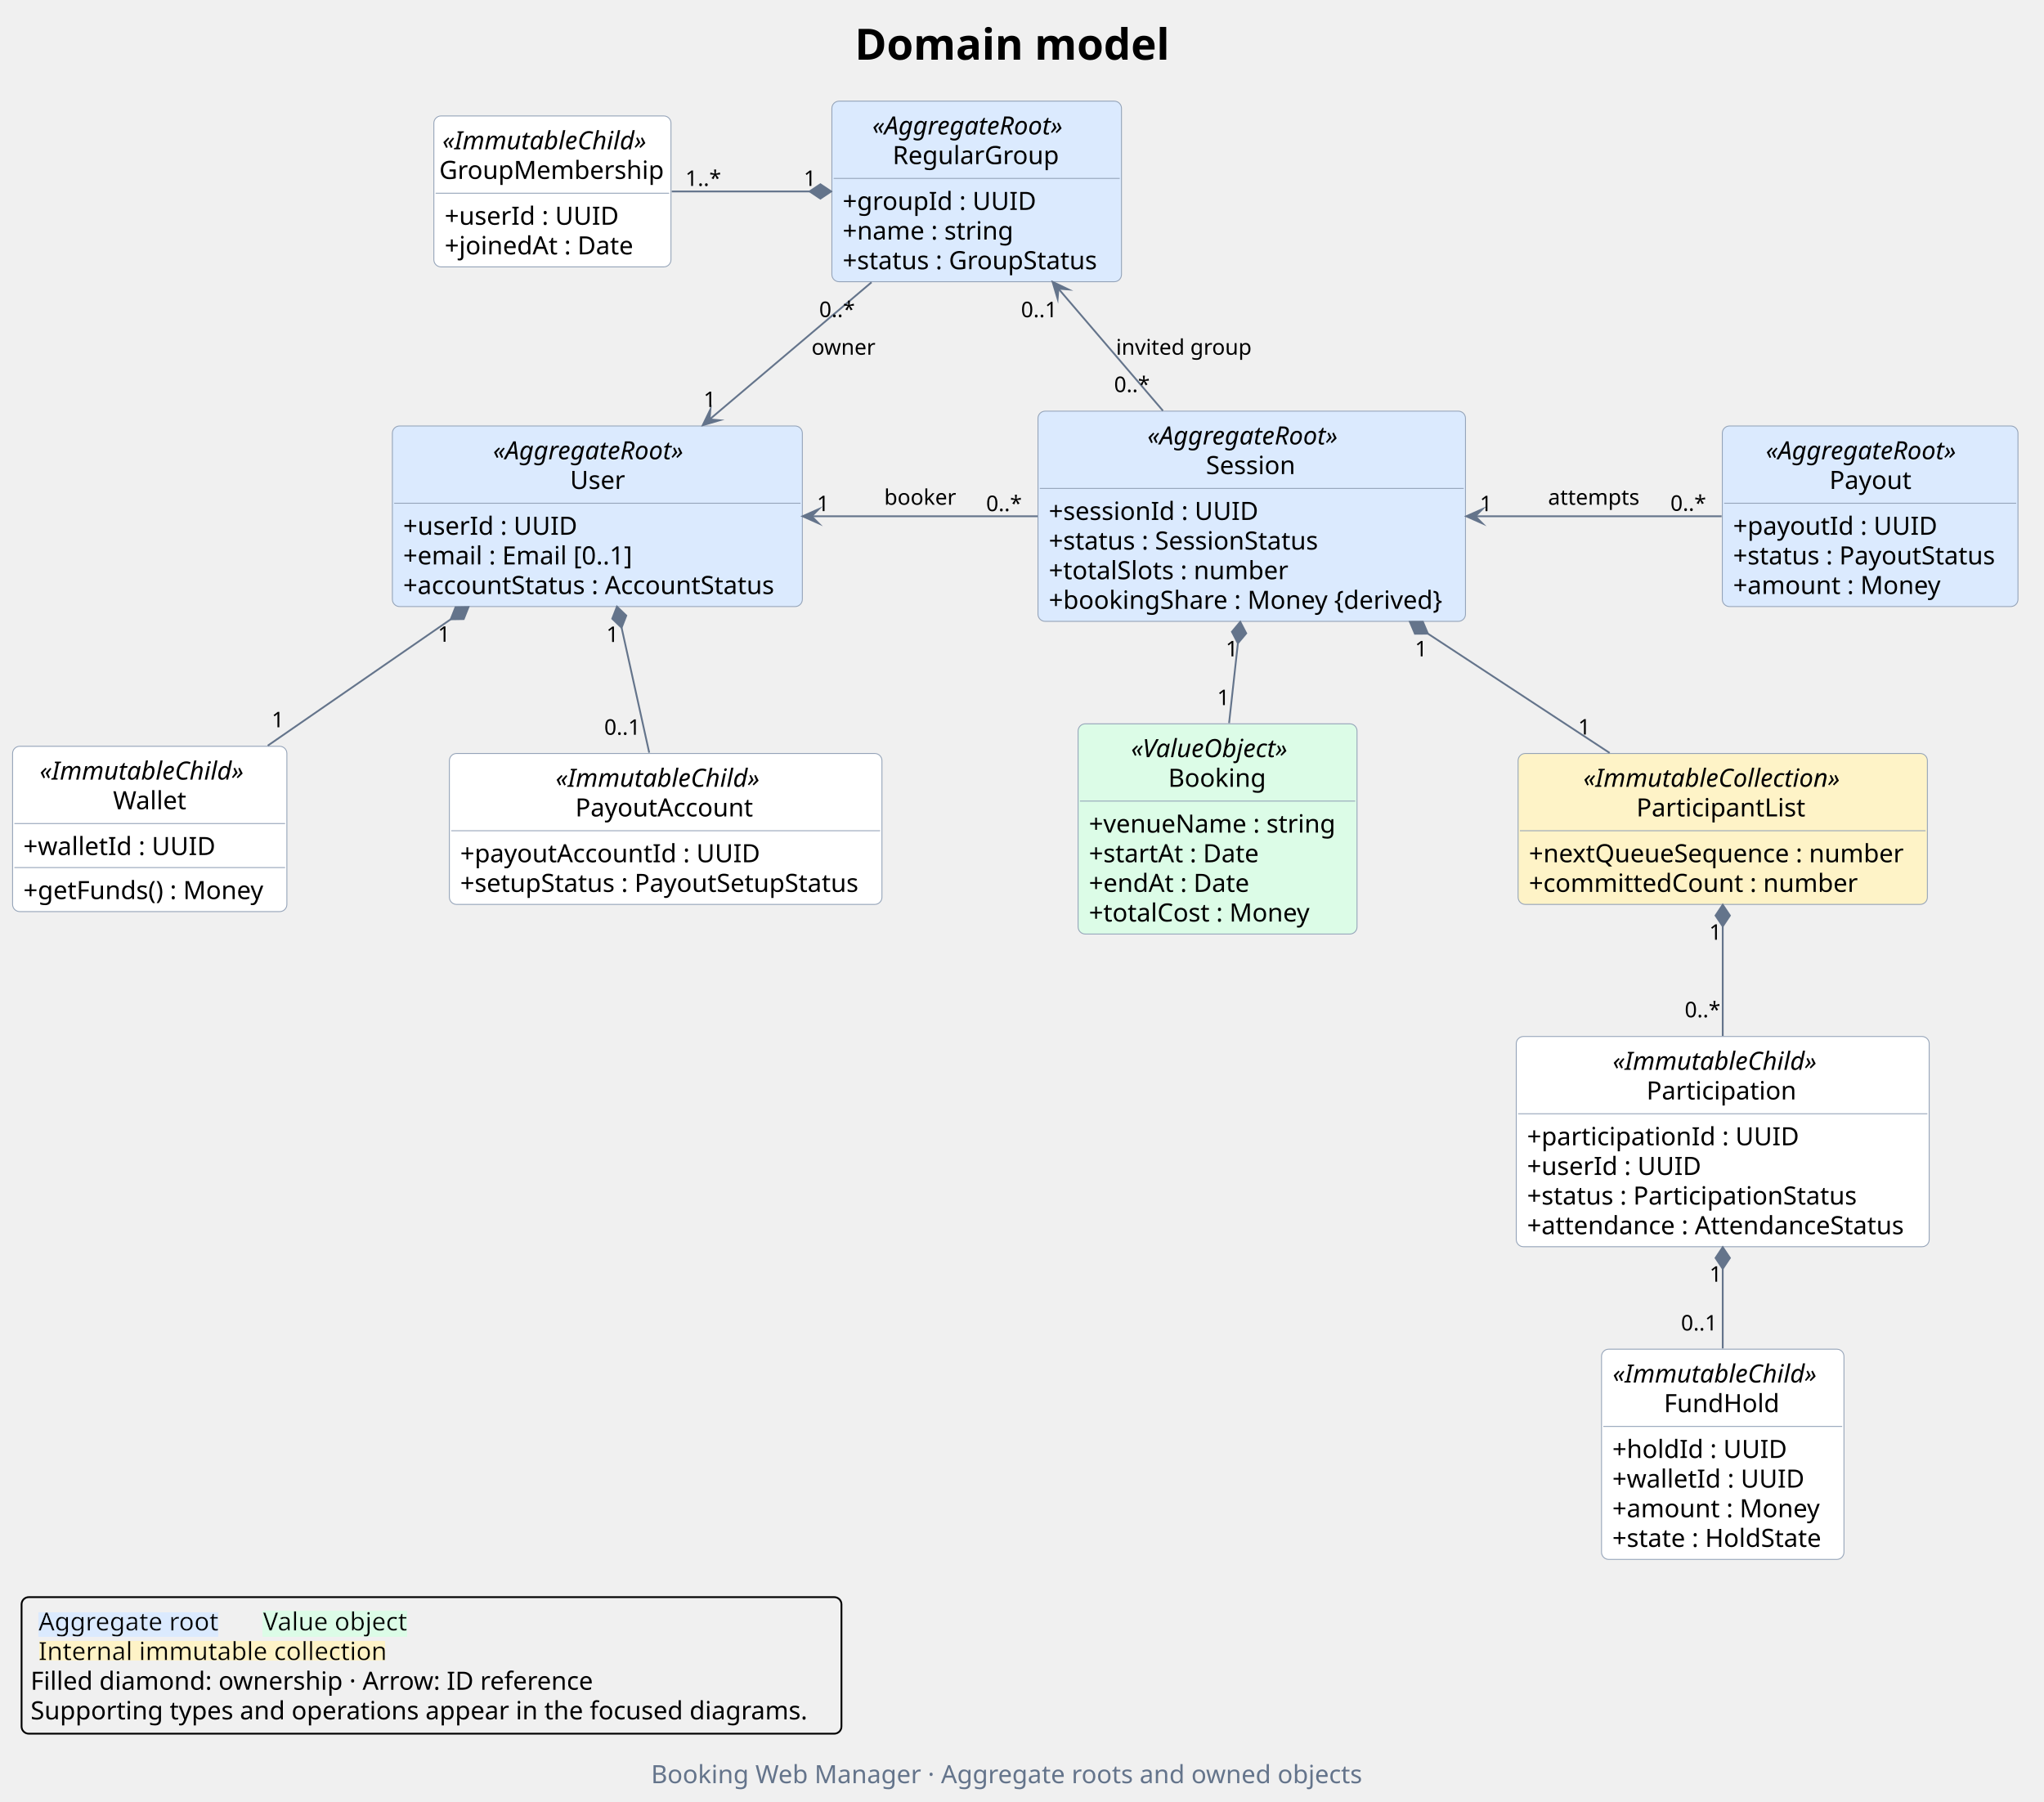
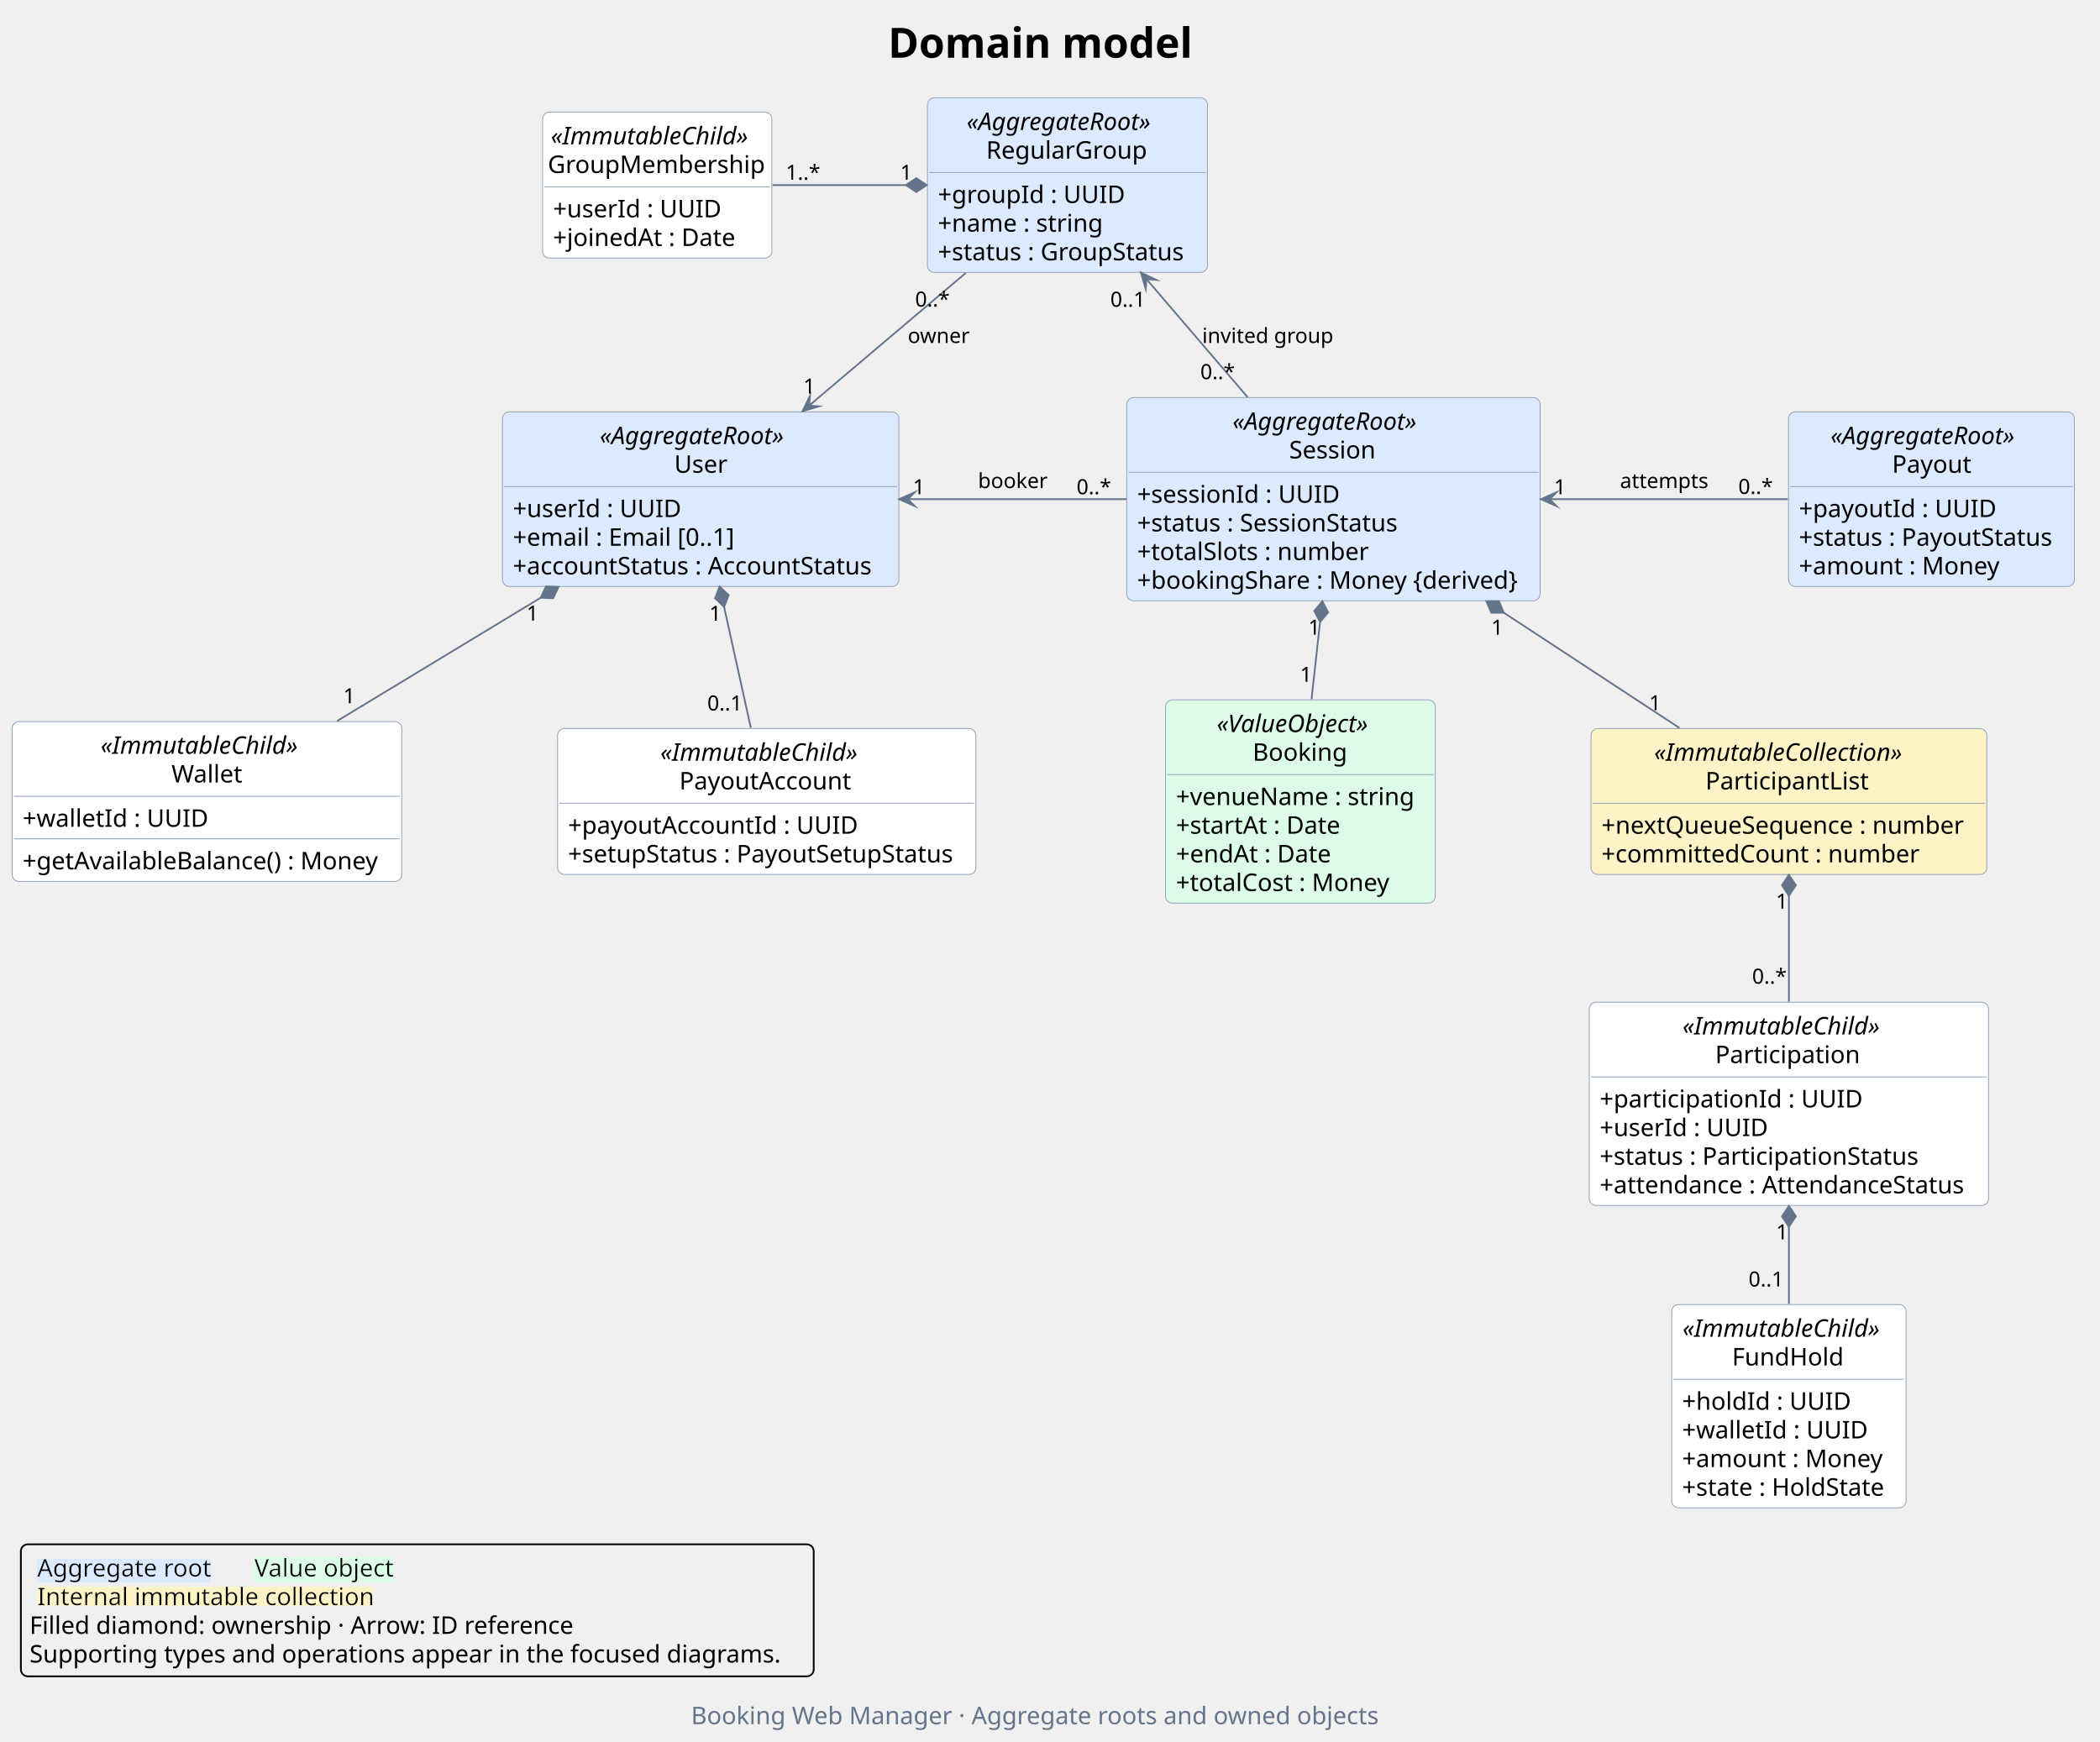
- <svg xmlns="http://www.w3.org/2000/svg" version="1.1" data-diagram-type="CLASS" style="width:1137px;height:1002px;background:#FFFFFF;" width="1137px" height="1002px" viewBox="0 0 1137 1002" zoomAndPan="magnify" preserveAspectRatio="none" contentStyleType="text/css">
+ <svg xmlns="http://www.w3.org/2000/svg" version="1.1" data-diagram-type="CLASS" style="width:1208px;height:1002px;background:#FFFFFF;" width="1208px" height="1002px" viewBox="0 0 1208 1002" zoomAndPan="magnify" preserveAspectRatio="none" contentStyleType="text/css">
  <defs>
-     <filter id="byvfr6nc69hy0" x="0" y="0" width="1" height="1">
+     <filter id="bybaba95cj1n30" x="0" y="0" width="1" height="1">
      <feFlood flood-color="#DBEAFE" result="flood" />
      <feComposite in="SourceGraphic" in2="flood" operator="over" />
    </filter>
-     <filter id="byvfr6nc69hy1" x="0" y="0" width="1" height="1">
+     <filter id="bybaba95cj1n31" x="0" y="0" width="1" height="1">
      <feFlood flood-color="#DCFCE7" result="flood" />
      <feComposite in="SourceGraphic" in2="flood" operator="over" />
    </filter>
-     <filter id="byvfr6nc69hy2" x="0" y="0" width="1" height="1">
+     <filter id="bybaba95cj1n32" x="0" y="0" width="1" height="1">
      <feFlood flood-color="#FEF3C7" result="flood" />
      <feComposite in="SourceGraphic" in2="flood" operator="over" />
    </filter>
  </defs>
  <g font-family="sans-serif" lengthAdjust="spacing">
    <g class="title" data-source-line="3">
-       <text x="475.466" y="33.203" fill="#000" font-size="24" textLength="179.59" font-weight="700">Domain model</text>
+       <text x="510.841" y="33.203" fill="#000" font-size="24" textLength="179.59" font-weight="700">Domain model</text>
    </g>
    <g class="entity" data-qualified-name="User" id="ent0001" data-source-line="28">
-       <rect x="218.26" y="236.956" width="228.057" height="100.441" fill="#DBEAFE" style="stroke:#94A3B8;stroke-width:0.5;" rx="4" ry="4" />
-       <text x="274.238" y="255.491" fill="#000" font-size="14" textLength="116.102" font-style="italic">«AggregateRoot»</text>
-       <text x="317.106" y="271.979" fill="#000" font-size="14" textLength="30.365">User</text>
-       <line x1="219.26" y1="279.932" x2="445.317" y2="279.932" style="stroke:#94A3B8;stroke-width:0.5;" />
-       <text x="224.26" y="297.467" fill="#000" font-size="14" textLength="100.536">+userId : UUID</text>
-       <text x="224.26" y="313.956" fill="#000" font-size="14" textLength="137.696">+email : Email [0..1]</text>
-       <text x="224.26" y="330.444" fill="#000" font-size="14" textLength="216.057">+accountStatus : AccountStatus</text>
+       <rect x="289.02" y="236.956" width="228.057" height="100.441" fill="#DBEAFE" style="stroke:#94A3B8;stroke-width:0.5;" rx="4" ry="4" />
+       <text x="344.998" y="255.491" fill="#000" font-size="14" textLength="116.102" font-style="italic">«AggregateRoot»</text>
+       <text x="387.866" y="271.979" fill="#000" font-size="14" textLength="30.365">User</text>
+       <line x1="290.02" y1="279.932" x2="516.077" y2="279.932" style="stroke:#94A3B8;stroke-width:0.5;" />
+       <text x="295.02" y="297.467" fill="#000" font-size="14" textLength="100.536">+userId : UUID</text>
+       <text x="295.02" y="313.956" fill="#000" font-size="14" textLength="137.696">+email : Email [0..1]</text>
+       <text x="295.02" y="330.444" fill="#000" font-size="14" textLength="216.057">+accountStatus : AccountStatus</text>
    </g>
    <g class="entity" data-qualified-name="RegularGroup" id="ent0002" data-source-line="33">
-       <rect x="462.74" y="56.266" width="161.099" height="100.441" fill="#DBEAFE" style="stroke:#94A3B8;stroke-width:0.5;" rx="4" ry="4" />
-       <text x="485.239" y="74.801" fill="#000" font-size="14" textLength="116.102" font-style="italic">«AggregateRoot»</text>
-       <text x="496.528" y="91.289" fill="#000" font-size="14" textLength="93.522">RegularGroup</text>
-       <line x1="463.74" y1="99.242" x2="622.839" y2="99.242" style="stroke:#94A3B8;stroke-width:0.5;" />
-       <text x="468.74" y="116.777" fill="#000" font-size="14" textLength="111.74">+groupId : UUID</text>
-       <text x="468.74" y="133.266" fill="#000" font-size="14" textLength="101.274">+name : string</text>
-       <text x="468.74" y="149.754" fill="#000" font-size="14" textLength="149.099">+status : GroupStatus</text>
+       <rect x="533.5" y="56.266" width="161.099" height="100.441" fill="#DBEAFE" style="stroke:#94A3B8;stroke-width:0.5;" rx="4" ry="4" />
+       <text x="555.999" y="74.801" fill="#000" font-size="14" textLength="116.102" font-style="italic">«AggregateRoot»</text>
+       <text x="567.288" y="91.289" fill="#000" font-size="14" textLength="93.522">RegularGroup</text>
+       <line x1="534.5" y1="99.242" x2="693.599" y2="99.242" style="stroke:#94A3B8;stroke-width:0.5;" />
+       <text x="539.5" y="116.777" fill="#000" font-size="14" textLength="111.74">+groupId : UUID</text>
+       <text x="539.5" y="133.266" fill="#000" font-size="14" textLength="101.274">+name : string</text>
+       <text x="539.5" y="149.754" fill="#000" font-size="14" textLength="149.099">+status : GroupStatus</text>
    </g>
    <g class="entity" data-qualified-name="Session" id="ent0003" data-source-line="38">
-       <rect x="577.39" y="228.706" width="237.805" height="116.93" fill="#DBEAFE" style="stroke:#94A3B8;stroke-width:0.5;" rx="4" ry="4" />
-       <text x="638.242" y="247.241" fill="#000" font-size="14" textLength="116.102" font-style="italic">«AggregateRoot»</text>
-       <text x="670.818" y="263.729" fill="#000" font-size="14" textLength="50.948">Session</text>
-       <line x1="578.39" y1="271.682" x2="814.195" y2="271.682" style="stroke:#94A3B8;stroke-width:0.5;" />
-       <text x="583.39" y="289.217" fill="#000" font-size="14" textLength="121.728">+sessionId : UUID</text>
-       <text x="583.39" y="305.706" fill="#000" font-size="14" textLength="158.102">+status : SessionStatus</text>
-       <text x="583.39" y="322.194" fill="#000" font-size="14" textLength="140.615">+totalSlots : number</text>
-       <text x="583.39" y="338.682" fill="#000" font-size="14" textLength="225.805">+bookingShare : Money {derived}</text>
+       <rect x="648.14" y="228.706" width="237.805" height="116.93" fill="#DBEAFE" style="stroke:#94A3B8;stroke-width:0.5;" rx="4" ry="4" />
+       <text x="708.992" y="247.241" fill="#000" font-size="14" textLength="116.102" font-style="italic">«AggregateRoot»</text>
+       <text x="741.568" y="263.729" fill="#000" font-size="14" textLength="50.948">Session</text>
+       <line x1="649.14" y1="271.682" x2="884.945" y2="271.682" style="stroke:#94A3B8;stroke-width:0.5;" />
+       <text x="654.14" y="289.217" fill="#000" font-size="14" textLength="121.728">+sessionId : UUID</text>
+       <text x="654.14" y="305.706" fill="#000" font-size="14" textLength="158.102">+status : SessionStatus</text>
+       <text x="654.14" y="322.194" fill="#000" font-size="14" textLength="140.615">+totalSlots : number</text>
+       <text x="654.14" y="338.682" fill="#000" font-size="14" textLength="225.805">+bookingShare : Money {derived}</text>
    </g>
    <g class="entity" data-qualified-name="Payout" id="ent0004" data-source-line="44">
-       <rect x="958.06" y="236.956" width="164.462" height="100.441" fill="#DBEAFE" style="stroke:#94A3B8;stroke-width:0.5;" rx="4" ry="4" />
-       <text x="982.24" y="255.491" fill="#000" font-size="14" textLength="116.102" font-style="italic">«AggregateRoot»</text>
-       <text x="1017.637" y="271.979" fill="#000" font-size="14" textLength="45.309">Payout</text>
-       <line x1="959.06" y1="279.932" x2="1121.522" y2="279.932" style="stroke:#94A3B8;stroke-width:0.5;" />
-       <text x="964.06" y="297.467" fill="#000" font-size="14" textLength="117.564">+payoutId : UUID</text>
-       <text x="964.06" y="313.956" fill="#000" font-size="14" textLength="152.462">+status : PayoutStatus</text>
-       <text x="964.06" y="330.444" fill="#000" font-size="14" textLength="120.894">+amount : Money</text>
+       <rect x="1028.81" y="236.956" width="164.462" height="100.441" fill="#DBEAFE" style="stroke:#94A3B8;stroke-width:0.5;" rx="4" ry="4" />
+       <text x="1052.99" y="255.491" fill="#000" font-size="14" textLength="116.102" font-style="italic">«AggregateRoot»</text>
+       <text x="1088.387" y="271.979" fill="#000" font-size="14" textLength="45.309">Payout</text>
+       <line x1="1029.81" y1="279.932" x2="1192.272" y2="279.932" style="stroke:#94A3B8;stroke-width:0.5;" />
+       <text x="1034.81" y="297.467" fill="#000" font-size="14" textLength="117.564">+payoutId : UUID</text>
+       <text x="1034.81" y="313.956" fill="#000" font-size="14" textLength="152.462">+status : PayoutStatus</text>
+       <text x="1034.81" y="330.444" fill="#000" font-size="14" textLength="120.894">+amount : Money</text>
    </g>
    <g class="entity" data-qualified-name="Wallet" id="ent0005" data-source-line="49">
-       <rect x="7" y="415.126" width="152.581" height="91.953" fill="#FFF" style="stroke:#94A3B8;stroke-width:0.5;" rx="4" ry="4" />
-       <text x="22.071" y="433.661" fill="#000" font-size="14" textLength="122.438" font-style="italic">«ImmutableChild»</text>
-       <text x="62.872" y="450.149" fill="#000" font-size="14" textLength="40.838">Wallet</text>
-       <line x1="8" y1="458.102" x2="158.581" y2="458.102" style="stroke:#94A3B8;stroke-width:0.5;" />
+       <rect x="7" y="415.126" width="224.092" height="91.953" fill="#FFF" style="stroke:#94A3B8;stroke-width:0.5;" rx="4" ry="4" />
+       <text x="57.827" y="433.661" fill="#000" font-size="14" textLength="122.438" font-style="italic">«ImmutableChild»</text>
+       <text x="98.627" y="450.149" fill="#000" font-size="14" textLength="40.838">Wallet</text>
+       <line x1="8" y1="458.102" x2="230.092" y2="458.102" style="stroke:#94A3B8;stroke-width:0.5;" />
      <text x="13" y="475.637" fill="#000" font-size="14" textLength="110.831">+walletId : UUID</text>
-       <line x1="8" y1="482.59" x2="158.581" y2="482.59" style="stroke:#94A3B8;stroke-width:0.5;" />
-       <text x="13" y="500.126" fill="#000" font-size="14" textLength="140.581">+getFunds() : Money</text>
+       <line x1="8" y1="482.59" x2="230.092" y2="482.59" style="stroke:#94A3B8;stroke-width:0.5;" />
+       <text x="13" y="500.126" fill="#000" font-size="14" textLength="212.092">+getAvailableBalance() : Money</text>
    </g>
    <g class="entity" data-qualified-name="PayoutAccount" id="ent0006" data-source-line="53">
-       <rect x="249.98" y="419.126" width="240.614" height="83.953" fill="#FFF" style="stroke:#94A3B8;stroke-width:0.5;" rx="4" ry="4" />
-       <text x="309.068" y="437.661" fill="#000" font-size="14" textLength="122.438" font-style="italic">«ImmutableChild»</text>
-       <text x="320.026" y="454.149" fill="#000" font-size="14" textLength="100.522">PayoutAccount</text>
-       <line x1="250.98" y1="462.102" x2="489.594" y2="462.102" style="stroke:#94A3B8;stroke-width:0.5;" />
-       <text x="255.98" y="479.637" fill="#000" font-size="14" textLength="172.778">+payoutAccountId : UUID</text>
-       <text x="255.98" y="496.126" fill="#000" font-size="14" textLength="228.614">+setupStatus : PayoutSetupStatus</text>
+       <rect x="320.74" y="419.126" width="240.614" height="83.953" fill="#FFF" style="stroke:#94A3B8;stroke-width:0.5;" rx="4" ry="4" />
+       <text x="379.828" y="437.661" fill="#000" font-size="14" textLength="122.438" font-style="italic">«ImmutableChild»</text>
+       <text x="390.786" y="454.149" fill="#000" font-size="14" textLength="100.522">PayoutAccount</text>
+       <line x1="321.74" y1="462.102" x2="560.354" y2="462.102" style="stroke:#94A3B8;stroke-width:0.5;" />
+       <text x="326.74" y="479.637" fill="#000" font-size="14" textLength="172.778">+payoutAccountId : UUID</text>
+       <text x="326.74" y="496.126" fill="#000" font-size="14" textLength="228.614">+setupStatus : PayoutSetupStatus</text>
    </g>
    <g class="entity" data-qualified-name="GroupMembership" id="ent0007" data-source-line="57">
-       <rect x="241.34" y="64.506" width="131.897" height="83.953" fill="#FFF" style="stroke:#94A3B8;stroke-width:0.5;" rx="4" ry="4" />
-       <text x="246.069" y="83.041" fill="#000" font-size="14" textLength="122.438" font-style="italic">«ImmutableChild»</text>
-       <text x="244.34" y="99.529" fill="#000" font-size="14" textLength="125.897">GroupMembership</text>
-       <line x1="242.34" y1="107.482" x2="372.237" y2="107.482" style="stroke:#94A3B8;stroke-width:0.5;" />
-       <text x="247.34" y="125.017" fill="#000" font-size="14" textLength="100.536">+userId : UUID</text>
-       <text x="247.34" y="141.506" fill="#000" font-size="14" textLength="112.772">+joinedAt : Date</text>
+       <rect x="312.1" y="64.506" width="131.897" height="83.953" fill="#FFF" style="stroke:#94A3B8;stroke-width:0.5;" rx="4" ry="4" />
+       <text x="316.829" y="83.041" fill="#000" font-size="14" textLength="122.438" font-style="italic">«ImmutableChild»</text>
+       <text x="315.1" y="99.529" fill="#000" font-size="14" textLength="125.897">GroupMembership</text>
+       <line x1="313.1" y1="107.482" x2="442.997" y2="107.482" style="stroke:#94A3B8;stroke-width:0.5;" />
+       <text x="318.1" y="125.017" fill="#000" font-size="14" textLength="100.536">+userId : UUID</text>
+       <text x="318.1" y="141.506" fill="#000" font-size="14" textLength="112.772">+joinedAt : Date</text>
    </g>
    <g class="entity" data-qualified-name="Booking" id="ent0008" data-source-line="61">
-       <rect x="599.71" y="402.636" width="155.151" height="116.93" fill="#DCFCE7" style="stroke:#94A3B8;stroke-width:0.5;" rx="4" ry="4" />
-       <text x="629.164" y="421.171" fill="#000" font-size="14" textLength="96.243" font-style="italic">«ValueObject»</text>
-       <text x="649.836" y="437.659" fill="#000" font-size="14" textLength="54.899">Booking</text>
-       <line x1="600.71" y1="445.612" x2="753.861" y2="445.612" style="stroke:#94A3B8;stroke-width:0.5;" />
-       <text x="605.71" y="463.147" fill="#000" font-size="14" textLength="143.151">+venueName : string</text>
-       <text x="605.71" y="479.636" fill="#000" font-size="14" textLength="101.637">+startAt : Date</text>
-       <text x="605.71" y="496.124" fill="#000" font-size="14" textLength="95.867">+endAt : Date</text>
-       <text x="605.71" y="512.612" fill="#000" font-size="14" textLength="130.389">+totalCost : Money</text>
+       <rect x="670.47" y="402.636" width="155.151" height="116.93" fill="#DCFCE7" style="stroke:#94A3B8;stroke-width:0.5;" rx="4" ry="4" />
+       <text x="699.924" y="421.171" fill="#000" font-size="14" textLength="96.243" font-style="italic">«ValueObject»</text>
+       <text x="720.596" y="437.659" fill="#000" font-size="14" textLength="54.899">Booking</text>
+       <line x1="671.47" y1="445.612" x2="824.621" y2="445.612" style="stroke:#94A3B8;stroke-width:0.5;" />
+       <text x="676.47" y="463.147" fill="#000" font-size="14" textLength="143.151">+venueName : string</text>
+       <text x="676.47" y="479.636" fill="#000" font-size="14" textLength="101.637">+startAt : Date</text>
+       <text x="676.47" y="496.124" fill="#000" font-size="14" textLength="95.867">+endAt : Date</text>
+       <text x="676.47" y="512.612" fill="#000" font-size="14" textLength="130.389">+totalCost : Money</text>
    </g>
    <g class="entity" data-qualified-name="Participation" id="ent0009" data-source-line="67">
-       <rect x="843.44" y="576.566" width="229.704" height="116.93" fill="#FFF" style="stroke:#94A3B8;stroke-width:0.5;" rx="4" ry="4" />
-       <text x="897.073" y="595.101" fill="#000" font-size="14" textLength="122.438" font-style="italic">«ImmutableChild»</text>
-       <text x="915.885" y="611.589" fill="#000" font-size="14" textLength="84.813">Participation</text>
-       <line x1="844.44" y1="619.542" x2="1072.144" y2="619.542" style="stroke:#94A3B8;stroke-width:0.5;" />
-       <text x="849.44" y="637.077" fill="#000" font-size="14" textLength="157.069">+participationId : UUID</text>
-       <text x="849.44" y="653.566" fill="#000" font-size="14" textLength="100.536">+userId : UUID</text>
-       <text x="849.44" y="670.054" fill="#000" font-size="14" textLength="191.967">+status : ParticipationStatus</text>
-       <text x="849.44" y="686.542" fill="#000" font-size="14" textLength="217.704">+attendance : AttendanceStatus</text>
+       <rect x="914.19" y="576.566" width="229.704" height="116.93" fill="#FFF" style="stroke:#94A3B8;stroke-width:0.5;" rx="4" ry="4" />
+       <text x="967.823" y="595.101" fill="#000" font-size="14" textLength="122.438" font-style="italic">«ImmutableChild»</text>
+       <text x="986.635" y="611.589" fill="#000" font-size="14" textLength="84.813">Participation</text>
+       <line x1="915.19" y1="619.542" x2="1142.894" y2="619.542" style="stroke:#94A3B8;stroke-width:0.5;" />
+       <text x="920.19" y="637.077" fill="#000" font-size="14" textLength="157.069">+participationId : UUID</text>
+       <text x="920.19" y="653.566" fill="#000" font-size="14" textLength="100.536">+userId : UUID</text>
+       <text x="920.19" y="670.054" fill="#000" font-size="14" textLength="191.967">+status : ParticipationStatus</text>
+       <text x="920.19" y="686.542" fill="#000" font-size="14" textLength="217.704">+attendance : AttendanceStatus</text>
    </g>
    <g class="entity" data-qualified-name="ParticipantList" id="ent0010" data-source-line="73">
-       <rect x="844.46" y="419.126" width="227.667" height="83.953" fill="#FEF3C7" style="stroke:#94A3B8;stroke-width:0.5;" rx="4" ry="4" />
-       <text x="880.753" y="437.661" fill="#000" font-size="14" textLength="155.08" font-style="italic">«ImmutableCollection»</text>
-       <text x="910.268" y="454.149" fill="#000" font-size="14" textLength="96.052">ParticipantList</text>
-       <line x1="845.46" y1="462.102" x2="1071.127" y2="462.102" style="stroke:#94A3B8;stroke-width:0.5;" />
-       <text x="850.46" y="479.637" fill="#000" font-size="14" textLength="215.667">+nextQueueSequence : number</text>
-       <text x="850.46" y="496.126" fill="#000" font-size="14" textLength="191.146">+committedCount : number</text>
+       <rect x="915.21" y="419.126" width="227.667" height="83.953" fill="#FEF3C7" style="stroke:#94A3B8;stroke-width:0.5;" rx="4" ry="4" />
+       <text x="951.503" y="437.661" fill="#000" font-size="14" textLength="155.08" font-style="italic">«ImmutableCollection»</text>
+       <text x="981.018" y="454.149" fill="#000" font-size="14" textLength="96.052">ParticipantList</text>
+       <line x1="916.21" y1="462.102" x2="1141.877" y2="462.102" style="stroke:#94A3B8;stroke-width:0.5;" />
+       <text x="921.21" y="479.637" fill="#000" font-size="14" textLength="215.667">+nextQueueSequence : number</text>
+       <text x="921.21" y="496.126" fill="#000" font-size="14" textLength="191.146">+committedCount : number</text>
    </g>
    <g class="entity" data-qualified-name="FundHold" id="ent0011" data-source-line="77">
-       <rect x="890.87" y="750.496" width="134.849" height="116.93" fill="#FFF" style="stroke:#94A3B8;stroke-width:0.5;" rx="4" ry="4" />
-       <text x="897.075" y="769.031" fill="#000" font-size="14" textLength="122.438" font-style="italic">«ImmutableChild»</text>
-       <text x="925.574" y="785.519" fill="#000" font-size="14" textLength="65.44">FundHold</text>
-       <line x1="891.87" y1="793.472" x2="1024.719" y2="793.472" style="stroke:#94A3B8;stroke-width:0.5;" />
-       <text x="896.87" y="811.007" fill="#000" font-size="14" textLength="101.329">+holdId : UUID</text>
-       <text x="896.87" y="827.496" fill="#000" font-size="14" textLength="110.831">+walletId : UUID</text>
-       <text x="896.87" y="843.984" fill="#000" font-size="14" textLength="120.894">+amount : Money</text>
-       <text x="896.87" y="860.472" fill="#000" font-size="14" textLength="122.849">+state : HoldState</text>
+       <rect x="961.62" y="750.496" width="134.849" height="116.93" fill="#FFF" style="stroke:#94A3B8;stroke-width:0.5;" rx="4" ry="4" />
+       <text x="967.825" y="769.031" fill="#000" font-size="14" textLength="122.438" font-style="italic">«ImmutableChild»</text>
+       <text x="996.324" y="785.519" fill="#000" font-size="14" textLength="65.44">FundHold</text>
+       <line x1="962.62" y1="793.472" x2="1095.469" y2="793.472" style="stroke:#94A3B8;stroke-width:0.5;" />
+       <text x="967.62" y="811.007" fill="#000" font-size="14" textLength="101.329">+holdId : UUID</text>
+       <text x="967.62" y="827.496" fill="#000" font-size="14" textLength="110.831">+walletId : UUID</text>
+       <text x="967.62" y="843.984" fill="#000" font-size="14" textLength="120.894">+amount : Money</text>
+       <text x="967.62" y="860.472" fill="#000" font-size="14" textLength="122.849">+state : HoldState</text>
    </g>
    <g class="link" data-entity-1="ent0001" data-entity-2="ent0003" id="lnk12" data-source-line="85" data-link-type="dependency">
-       <path d="M451.46,287.176 C493.06,287.176 535.17,287.176 577.18,287.176" style="stroke:#64748B;stroke-width:1;" fill="none" id="User-backto-Session" codeLine="85" />
-       <polygon points="446.46,287.176,455.46,291.176,451.46,287.176,455.46,283.176,446.46,287.176" fill="#64748B" style="stroke:#64748B;stroke-width:1;stroke-linejoin:miter;stroke-miterlimit:10;" />
-       <text x="491.85" y="280.777" fill="#000" font-size="12" textLength="40.904">booker</text>
-       <text x="454.386" y="284.311" fill="#000" font-size="12">1</text>
-       <text x="548.538" y="284.312" fill="#000" font-size="12" textLength="20.965">0..*</text>
+       <path d="M522.22,287.176 C563.81,287.176 605.92,287.176 647.94,287.176" style="stroke:#64748B;stroke-width:1;" fill="none" id="User-backto-Session" codeLine="85" />
+       <polygon points="517.22,287.176,526.22,291.176,522.22,287.176,526.22,283.176,517.22,287.176" fill="#64748B" style="stroke:#64748B;stroke-width:1;stroke-linejoin:miter;stroke-miterlimit:10;" />
+       <text x="562.61" y="280.777" fill="#000" font-size="12" textLength="40.904">booker</text>
+       <text x="525.146" y="284.311" fill="#000" font-size="12">1</text>
+       <text x="619.298" y="284.312" fill="#000" font-size="12" textLength="20.965">0..*</text>
    </g>
    <g class="link" data-entity-1="ent0003" data-entity-2="ent0004" id="lnk13" data-source-line="86" data-link-type="dependency">
-       <path d="M820.64,287.176 C867.5,287.176 915.14,287.176 957.67,287.176" style="stroke:#64748B;stroke-width:1;" fill="none" id="Session-backto-Payout" codeLine="86" />
-       <polygon points="815.64,287.176,824.64,291.176,820.64,287.176,824.64,283.176,815.64,287.176" fill="#64748B" style="stroke:#64748B;stroke-width:1;stroke-linejoin:miter;stroke-miterlimit:10;" />
-       <text x="861.13" y="280.777" fill="#000" font-size="12" textLength="51.65">attempts</text>
-       <text x="823.144" y="284.355" fill="#000" font-size="12">1</text>
-       <text x="929.176" y="284.138" fill="#000" font-size="12" textLength="20.965">0..*</text>
+       <path d="M891.39,287.176 C938.26,287.176 985.89,287.176 1028.43,287.176" style="stroke:#64748B;stroke-width:1;" fill="none" id="Session-backto-Payout" codeLine="86" />
+       <polygon points="886.39,287.176,895.39,291.176,891.39,287.176,895.39,283.176,886.39,287.176" fill="#64748B" style="stroke:#64748B;stroke-width:1;stroke-linejoin:miter;stroke-miterlimit:10;" />
+       <text x="931.88" y="280.777" fill="#000" font-size="12" textLength="51.65">attempts</text>
+       <text x="893.894" y="284.355" fill="#000" font-size="12">1</text>
+       <text x="999.937" y="284.138" fill="#000" font-size="12" textLength="20.965">0..*</text>
    </g>
    <g class="link" data-entity-1="ent0002" data-entity-2="ent0001" id="lnk14" data-source-line="87" data-link-type="dependency">
-       <path d="M484.8,157.026 C455.52,181.816 424.006,208.505 394.716,233.305" style="stroke:#64748B;stroke-width:1;" fill="none" id="RegularGroup-to-User" codeLine="87" />
-       <polygon points="390.9,236.536,400.353,233.773,394.716,233.305,395.184,227.667,390.9,236.536" fill="#64748B" style="stroke:#64748B;stroke-width:1;stroke-linejoin:miter;stroke-miterlimit:10;" />
-       <text x="451.42" y="197.307" fill="#000" font-size="12" textLength="35.66">owner</text>
-       <text x="455.662" y="176.368" fill="#000" font-size="12" textLength="20.965">0..*</text>
-       <text x="391.345" y="226.401" fill="#000" font-size="12">1</text>
+       <path d="M555.55,157.026 C526.28,181.816 494.756,208.505 465.466,233.305" style="stroke:#64748B;stroke-width:1;" fill="none" id="RegularGroup-to-User" codeLine="87" />
+       <polygon points="461.65,236.536,471.103,233.773,465.466,233.305,465.934,227.667,461.65,236.536" fill="#64748B" style="stroke:#64748B;stroke-width:1;stroke-linejoin:miter;stroke-miterlimit:10;" />
+       <text x="522.18" y="197.307" fill="#000" font-size="12" textLength="35.66">owner</text>
+       <text x="526.41" y="176.368" fill="#000" font-size="12" textLength="20.965">0..*</text>
+       <text x="462.094" y="226.401" fill="#000" font-size="12">1</text>
    </g>
    <g class="link" data-entity-1="ent0002" data-entity-2="ent0003" id="lnk16" data-source-line="88" data-link-type="dependency">
-       <path d="M588.752,160.583 C607.772,182.793 627.1,205.366 646.9,228.486" style="stroke:#64748B;stroke-width:1;" fill="none" id="RegularGroup-backto-Session" codeLine="88" />
-       <polygon points="585.5,156.786,588.316,166.223,588.752,160.583,594.392,161.02,585.5,156.786" fill="#64748B" style="stroke:#64748B;stroke-width:1;stroke-linejoin:miter;stroke-miterlimit:10;" />
-       <text x="620.79" y="197.307" fill="#000" font-size="12" textLength="77.883">invited group</text>
-       <text x="567.943" y="176.454" fill="#000" font-size="12" textLength="22.77">0..1</text>
-       <text x="619.72" y="218.09" fill="#000" font-size="12" textLength="20.965">0..*</text>
+       <path d="M659.512,160.583 C678.532,182.793 697.86,205.366 717.66,228.486" style="stroke:#64748B;stroke-width:1;" fill="none" id="RegularGroup-backto-Session" codeLine="88" />
+       <polygon points="656.26,156.786,659.076,166.223,659.512,160.583,665.152,161.02,656.26,156.786" fill="#64748B" style="stroke:#64748B;stroke-width:1;stroke-linejoin:miter;stroke-miterlimit:10;" />
+       <text x="691.55" y="197.307" fill="#000" font-size="12" textLength="77.883">invited group</text>
+       <text x="638.703" y="176.454" fill="#000" font-size="12" textLength="22.77">0..1</text>
+       <text x="690.482" y="218.09" fill="#000" font-size="12" textLength="20.965">0..*</text>
    </g>
    <g class="link" data-entity-1="ent0001" data-entity-2="ent0005" id="lnk17" data-source-line="90" data-link-type="composition">
-       <path d="M250.726,344.485 C215.526,368.795 183.29,391.056 148.94,414.776" style="stroke:#64748B;stroke-width:1;" fill="none" id="User-backto-Wallet" codeLine="90" />
-       <polygon points="260.6,337.666,253.39,337.784,250.726,344.485,257.936,344.367,260.6,337.666" fill="#64748B" style="stroke:#64748B;stroke-width:1;stroke-linejoin:miter;stroke-miterlimit:10;" />
-       <text x="243.536" y="357.001" fill="#000" font-size="12">1</text>
-       <text x="151.111" y="404.555" fill="#000" font-size="12">1</text>
+       <path d="M311.016,343.882 C270.876,368.192 233.1,391.056 193.92,414.776" style="stroke:#64748B;stroke-width:1;" fill="none" id="User-backto-Wallet" codeLine="90" />
+       <polygon points="321.28,337.666,314.076,337.352,311.016,343.882,318.22,344.195,321.28,337.666" fill="#64748B" style="stroke:#64748B;stroke-width:1;stroke-linejoin:miter;stroke-miterlimit:10;" />
+       <text x="302.862" y="357.001" fill="#000" font-size="12">1</text>
+       <text x="197.446" y="404.555" fill="#000" font-size="12">1</text>
    </g>
    <g class="link" data-entity-1="ent0001" data-entity-2="ent0006" id="lnk18" data-source-line="91" data-link-type="composition">
-       <path d="M345.77,349.153 C351.45,374.853 355.73,394.226 361.13,418.676" style="stroke:#64748B;stroke-width:1;" fill="none" id="User-backto-PayoutAccount" codeLine="91" />
-       <polygon points="343.18,337.436,340.569,344.157,345.77,349.153,348.381,342.431,343.18,337.436" fill="#64748B" style="stroke:#64748B;stroke-width:1;stroke-linejoin:miter;stroke-miterlimit:10;" />
-       <text x="337.261" y="357.099" fill="#000" font-size="12">1</text>
-       <text x="336.102" y="408.719" fill="#000" font-size="12" textLength="22.77">0..1</text>
+       <path d="M416.53,349.153 C422.21,374.853 426.49,394.226 431.89,418.676" style="stroke:#64748B;stroke-width:1;" fill="none" id="User-backto-PayoutAccount" codeLine="91" />
+       <polygon points="413.94,337.436,411.329,344.157,416.53,349.153,419.141,342.431,413.94,337.436" fill="#64748B" style="stroke:#64748B;stroke-width:1;stroke-linejoin:miter;stroke-miterlimit:10;" />
+       <text x="408.021" y="357.099" fill="#000" font-size="12">1</text>
+       <text x="406.862" y="408.719" fill="#000" font-size="12" textLength="22.77">0..1</text>
    </g>
    <g class="link" data-entity-1="ent0007" data-entity-2="ent0002" id="lnk20" data-source-line="92" data-link-type="composition">
-       <path d="M373.67,106.486 C381.04,106.486 385.96,106.486 385.96,106.486 C385.96,106.486 437.46,106.486 450.35,106.486" style="stroke:#64748B;stroke-width:1;" fill="none" id="GroupMembership-to-RegularGroup" codeLine="92" />
-       <polygon points="462.35,106.486,456.35,102.486,450.35,106.486,456.35,110.486,462.35,106.486" fill="#64748B" style="stroke:#64748B;stroke-width:1;stroke-linejoin:miter;stroke-miterlimit:10;" />
-       <text x="381.236" y="103.405" fill="#000" font-size="12" textLength="20.965">1..*</text>
-       <text x="447.067" y="103.405" fill="#000" font-size="12">1</text>
+       <path d="M444.42,106.486 C451.8,106.486 456.71,106.486 456.71,106.486 C456.71,106.486 508.21,106.486 521.11,106.486" style="stroke:#64748B;stroke-width:1;" fill="none" id="GroupMembership-to-RegularGroup" codeLine="92" />
+       <polygon points="533.11,106.486,527.11,102.486,521.11,106.486,527.11,110.486,533.11,106.486" fill="#64748B" style="stroke:#64748B;stroke-width:1;stroke-linejoin:miter;stroke-miterlimit:10;" />
+       <text x="451.985" y="103.405" fill="#000" font-size="12" textLength="20.965">1..*</text>
+       <text x="517.827" y="103.405" fill="#000" font-size="12">1</text>
    </g>
    <g class="link" data-entity-1="ent0003" data-entity-2="ent0008" id="lnk21" data-source-line="93" data-link-type="composition">
-       <path d="M688.596,357.823 C686.596,375.973 685.69,384.076 683.69,402.236" style="stroke:#64748B;stroke-width:1;" fill="none" id="Session-backto-Booking" codeLine="93" />
-       <polygon points="689.91,345.896,685.277,351.421,688.596,357.823,693.229,352.298,689.91,345.896" fill="#64748B" style="stroke:#64748B;stroke-width:1;stroke-linejoin:miter;stroke-miterlimit:10;" />
-       <text x="681.801" y="365.104" fill="#000" font-size="12">1</text>
-       <text x="677.06" y="392.229" fill="#000" font-size="12">1</text>
+       <path d="M759.349,357.823 C757.339,375.973 756.45,384.076 754.44,402.236" style="stroke:#64748B;stroke-width:1;" fill="none" id="Session-backto-Booking" codeLine="93" />
+       <polygon points="760.67,345.896,756.034,351.419,759.349,357.823,763.985,352.299,760.67,345.896" fill="#64748B" style="stroke:#64748B;stroke-width:1;stroke-linejoin:miter;stroke-miterlimit:10;" />
+       <text x="752.562" y="365.104" fill="#000" font-size="12">1</text>
+       <text x="747.809" y="392.229" fill="#000" font-size="12">1</text>
    </g>
    <g class="link" data-entity-1="ent0003" data-entity-2="ent0010" id="lnk22" data-source-line="94" data-link-type="composition">
-       <path d="M794.291,352.481 C830.711,376.391 862.1,396.976 895.39,418.826" style="stroke:#64748B;stroke-width:1;" fill="none" id="Session-backto-ParticipantList" codeLine="94" />
-       <polygon points="784.26,345.896,787.08,352.532,794.291,352.481,791.471,345.845,784.26,345.896" fill="#64748B" style="stroke:#64748B;stroke-width:1;stroke-linejoin:miter;stroke-miterlimit:10;" />
-       <text x="787.061" y="365.104" fill="#000" font-size="12">1</text>
-       <text x="877.854" y="408.584" fill="#000" font-size="12">1</text>
+       <path d="M865.051,352.481 C901.471,376.391 932.85,396.976 966.14,418.826" style="stroke:#64748B;stroke-width:1;" fill="none" id="Session-backto-ParticipantList" codeLine="94" />
+       <polygon points="855.02,345.896,857.84,352.532,865.051,352.481,862.231,345.845,855.02,345.896" fill="#64748B" style="stroke:#64748B;stroke-width:1;stroke-linejoin:miter;stroke-miterlimit:10;" />
+       <text x="857.822" y="365.104" fill="#000" font-size="12">1</text>
+       <text x="948.604" y="408.584" fill="#000" font-size="12">1</text>
    </g>
    <g class="link" data-entity-1="ent0010" data-entity-2="ent0009" id="lnk23" data-source-line="95" data-link-type="composition">
-       <path d="M958.29,515.286 C958.29,537.136 958.29,552.356 958.29,576.286" style="stroke:#64748B;stroke-width:1;" fill="none" id="ParticipantList-backto-Participation" codeLine="95" />
-       <polygon points="958.29,503.286,954.29,509.286,958.29,515.286,962.29,509.286,958.29,503.286" fill="#64748B" style="stroke:#64748B;stroke-width:1;stroke-linejoin:miter;stroke-miterlimit:10;" />
-       <text x="950.778" y="522.736" fill="#000" font-size="12">1</text>
-       <text x="937.13" y="565.883" fill="#000" font-size="12" textLength="20.965">0..*</text>
+       <path d="M1029.05,515.286 C1029.05,537.136 1029.05,552.356 1029.05,576.286" style="stroke:#64748B;stroke-width:1;" fill="none" id="ParticipantList-backto-Participation" codeLine="95" />
+       <polygon points="1029.05,503.286,1025.05,509.286,1029.05,515.286,1033.05,509.286,1029.05,503.286" fill="#64748B" style="stroke:#64748B;stroke-width:1;stroke-linejoin:miter;stroke-miterlimit:10;" />
+       <text x="1021.54" y="522.736" fill="#000" font-size="12">1</text>
+       <text x="1007.891" y="565.883" fill="#000" font-size="12" textLength="20.965">0..*</text>
    </g>
    <g class="link" data-entity-1="ent0009" data-entity-2="ent0011" id="lnk24" data-source-line="96" data-link-type="composition">
-       <path d="M958.29,705.756 C958.29,723.906 958.29,731.936 958.29,750.096" style="stroke:#64748B;stroke-width:1;" fill="none" id="Participation-backto-FundHold" codeLine="96" />
-       <polygon points="958.29,693.756,954.29,699.756,958.29,705.756,962.29,699.756,958.29,693.756" fill="#64748B" style="stroke:#64748B;stroke-width:1;stroke-linejoin:miter;stroke-miterlimit:10;" />
-       <text x="950.919" y="712.964" fill="#000" font-size="12">1</text>
-       <text x="935.062" y="740.089" fill="#000" font-size="12" textLength="22.77">0..1</text>
+       <path d="M1029.05,705.756 C1029.05,723.906 1029.05,731.936 1029.05,750.096" style="stroke:#64748B;stroke-width:1;" fill="none" id="Participation-backto-FundHold" codeLine="96" />
+       <polygon points="1029.05,693.756,1025.05,699.756,1029.05,705.756,1033.05,699.756,1029.05,693.756" fill="#64748B" style="stroke:#64748B;stroke-width:1;stroke-linejoin:miter;stroke-miterlimit:10;" />
+       <text x="1021.68" y="712.964" fill="#000" font-size="12">1</text>
+       <text x="1005.823" y="740.089" fill="#000" font-size="12" textLength="22.77">0..1</text>
    </g>
    <g class="legend" data-source-line="98">
      <rect x="12" y="888.425" width="456.072" height="75.953" fill="none" style="stroke:#000;stroke-width:1;" rx="4" ry="4" />
-       <text x="21.43" y="906.96" fill="#000" font-size="14" textLength="102.737" filter="url(#byvfr6nc69hy0)">Aggregate root</text>
+       <text x="21.43" y="906.96" fill="#000" font-size="14" textLength="102.737" filter="url(#bybaba95cj1n30)">Aggregate root</text>
      <text x="128.597" y="906.96" fill="#000" font-size="14" textLength="13.289">   </text>
-       <text x="146.315" y="906.96" fill="#000" font-size="14" textLength="83.727" filter="url(#byvfr6nc69hy1)">Value object</text>
-       <text x="21.43" y="923.449" fill="#000" font-size="14" textLength="198.721" filter="url(#byvfr6nc69hy2)">Internal immutable collection</text>
+       <text x="146.315" y="906.96" fill="#000" font-size="14" textLength="83.727" filter="url(#bybaba95cj1n31)">Value object</text>
+       <text x="21.43" y="923.449" fill="#000" font-size="14" textLength="198.721" filter="url(#bybaba95cj1n32)">Internal immutable collection</text>
      <text x="17" y="939.937" fill="#000" font-size="14" textLength="324.857">Filled diamond: ownership · Arrow: ID reference</text>
      <text x="17" y="956.425" fill="#000" font-size="14" textLength="446.072">Supporting types and operations appear in the focused diagrams.</text>
    </g>
    <g class="caption" data-source-line="4">
-       <text x="362.162" y="991.914" fill="#64748B" font-size="14" textLength="406.198">Booking Web Manager · Aggregate roots and owned objects</text>
+       <text x="397.537" y="991.914" fill="#64748B" font-size="14" textLength="406.198">Booking Web Manager · Aggregate roots and owned objects</text>
    </g>
  </g>
</svg>
